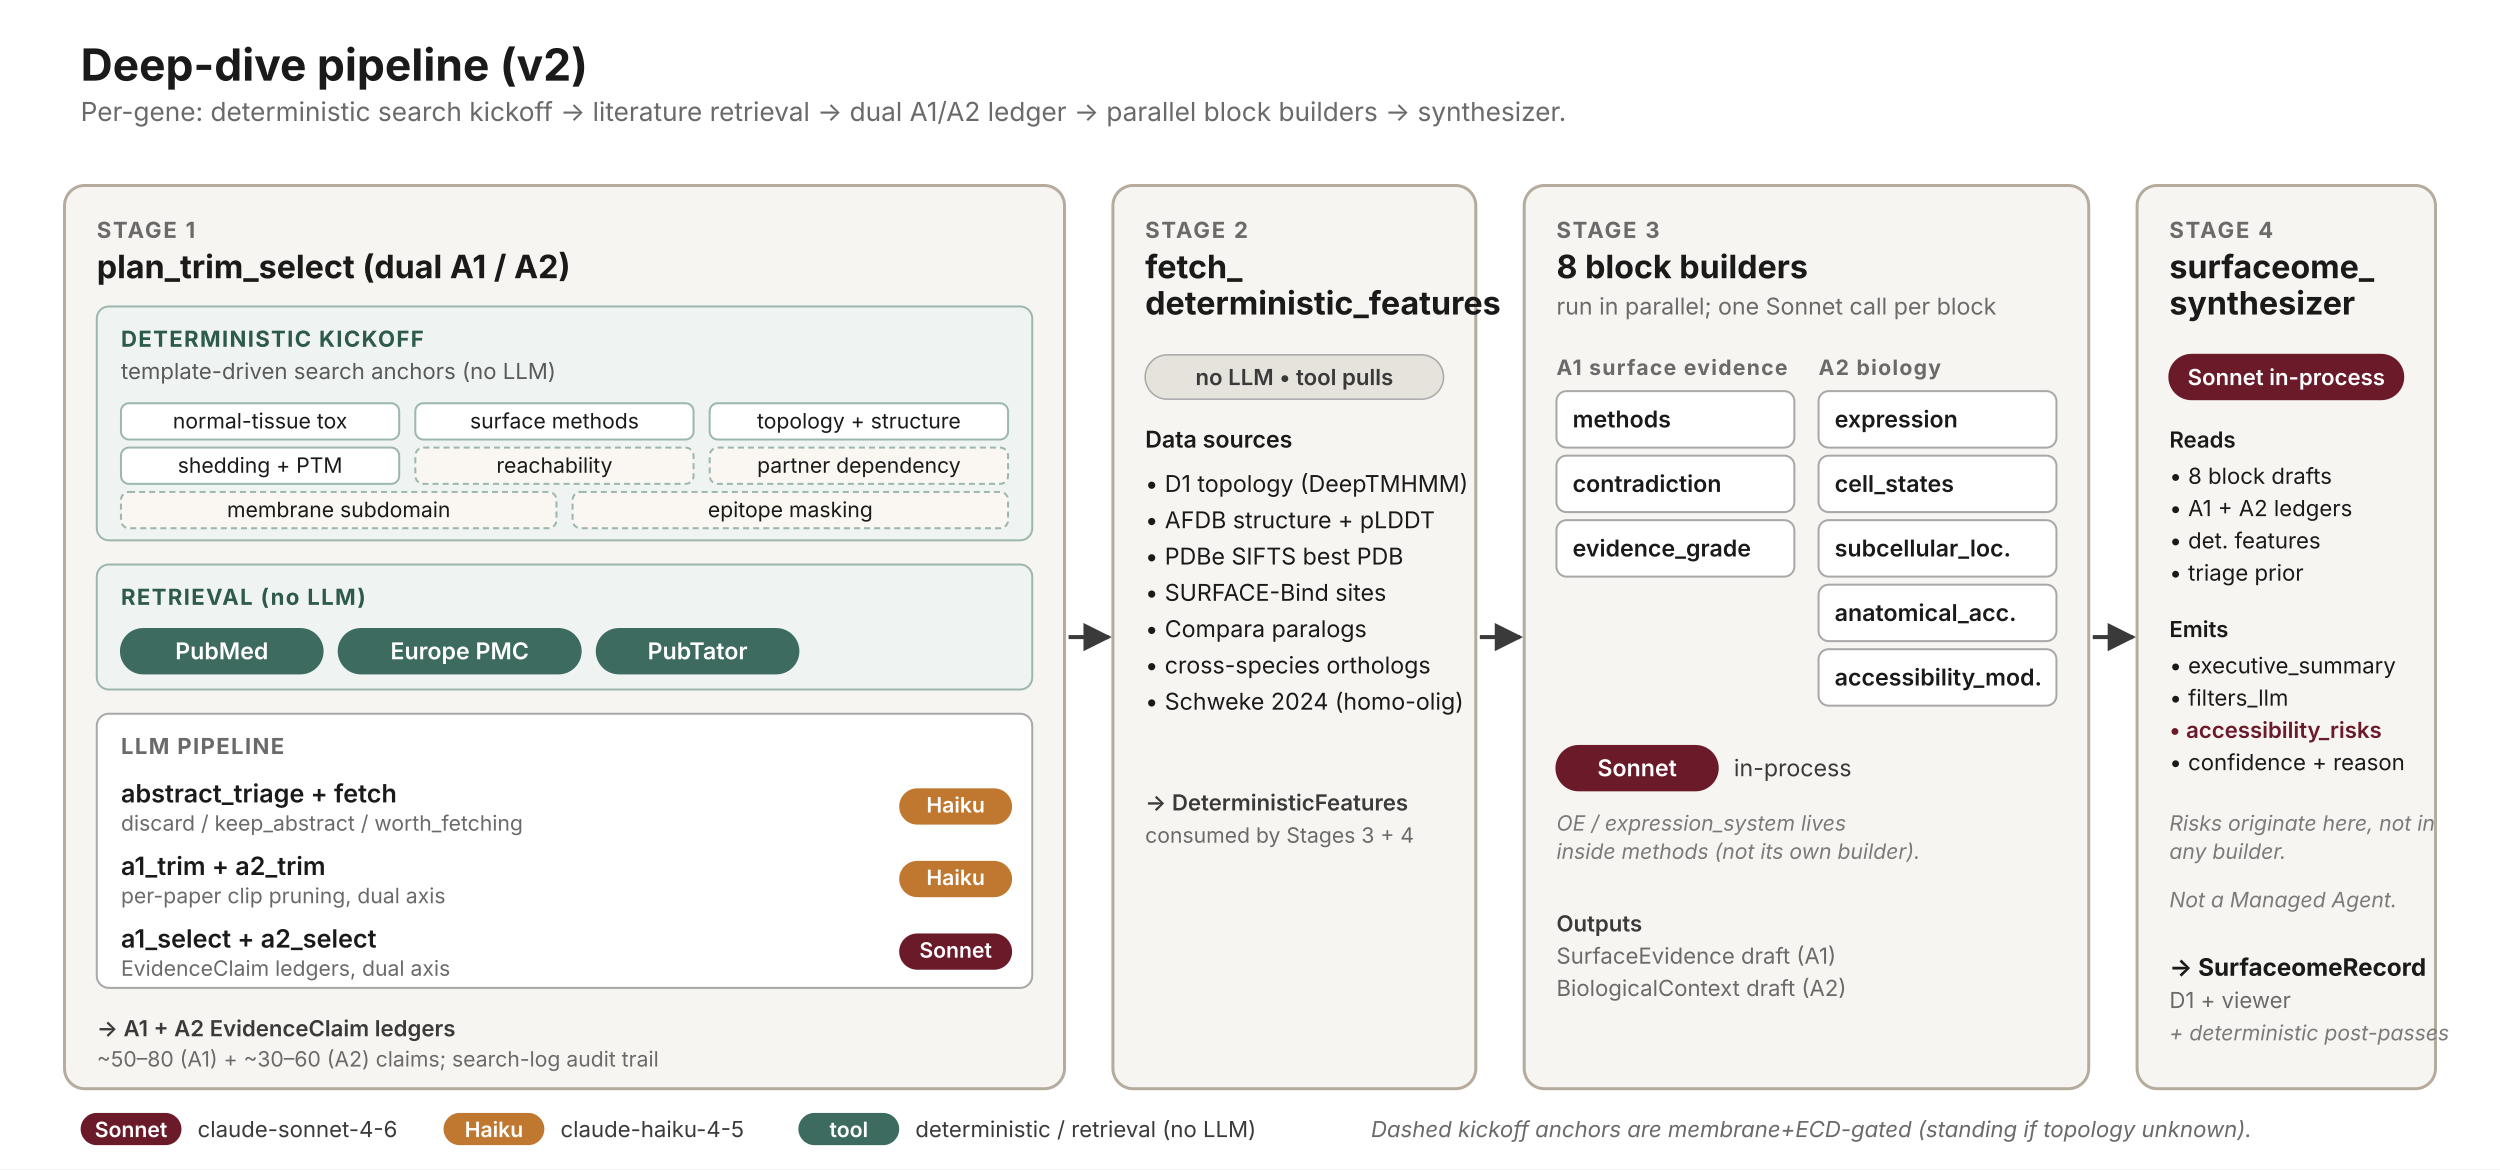
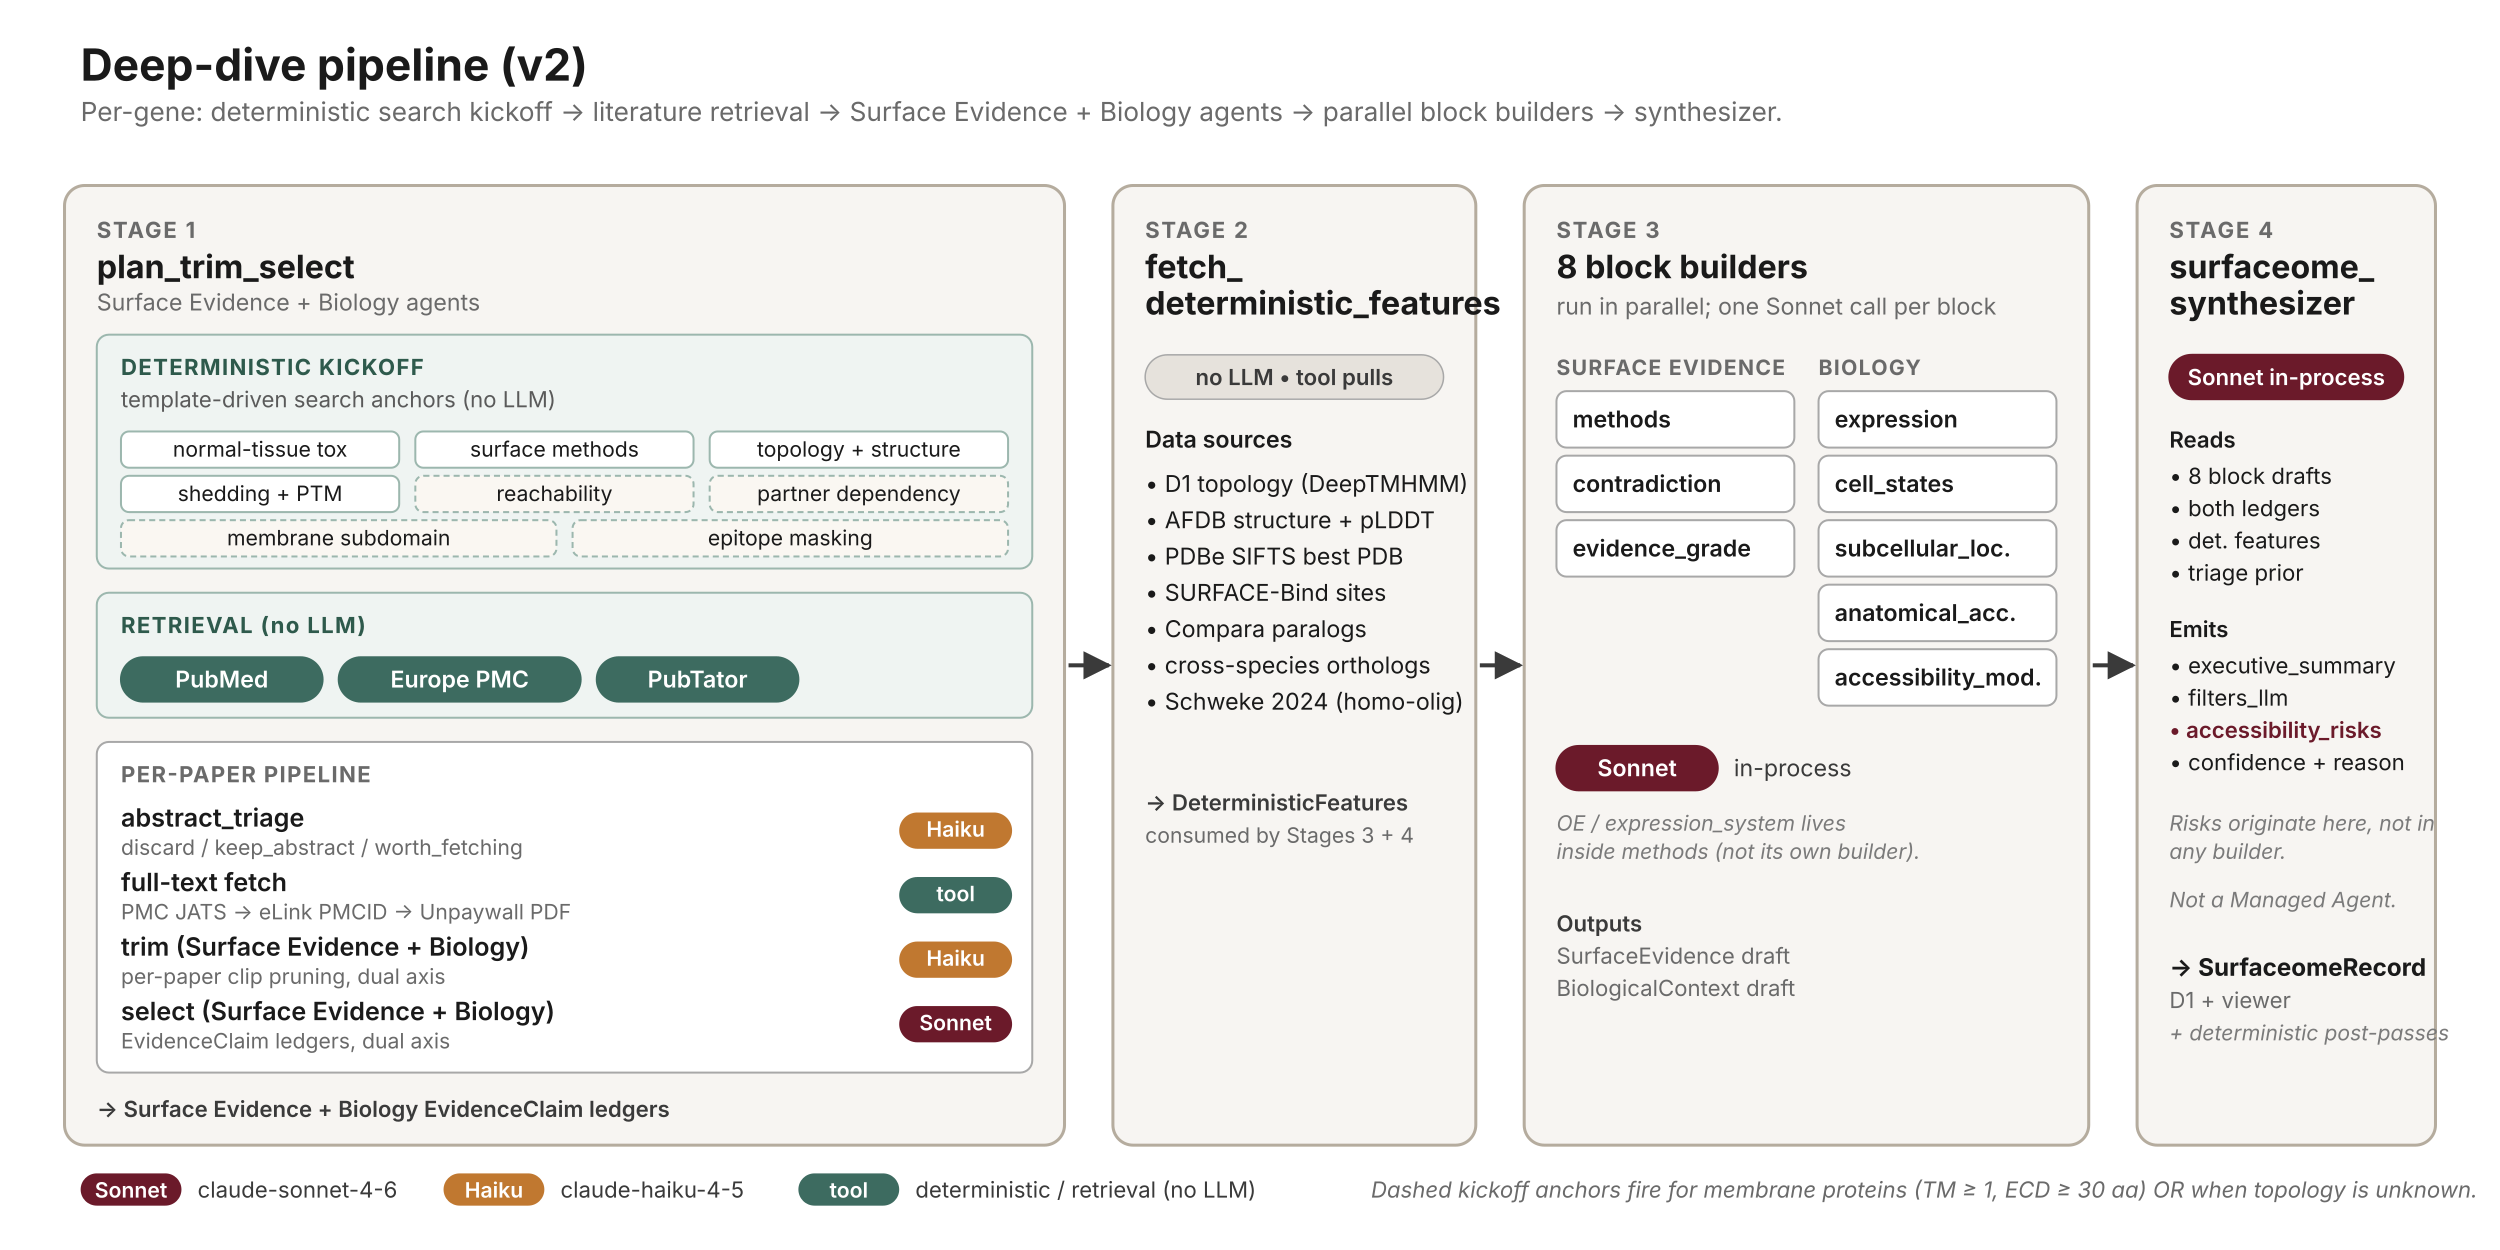
- <svg xmlns="http://www.w3.org/2000/svg" viewBox="0 0 1240 580" width="1240" height="580" font-family="Manrope, Inter, system-ui, -apple-system, sans-serif">
+ <svg xmlns="http://www.w3.org/2000/svg" viewBox="0 0 1240 620" width="1240" height="620" font-family="Manrope, Inter, system-ui, -apple-system, sans-serif">
  <defs>
    <marker id="arrow" viewBox="0 0 10 10" refX="9" refY="5" markerWidth="7" markerHeight="7" orient="auto-start-reverse">
      <path d="M0,0 L10,5 L0,10 z" fill="#3A3A3A" />
    </marker>
  </defs>
-   <rect x="0" y="0" width="1240" height="580" fill="#FFFFFF" />
+   <rect x="0" y="0" width="1240" height="620" fill="#FFFFFF" />
  <g id="title">
    <text x="40" y="40" font-size="22" font-weight="700" fill="#1A1A1A">
      Deep-dive pipeline (v2)
    </text>
    <text x="40" y="60" font-size="13" fill="#6A6A6A">
-       Per-gene: deterministic search kickoff → literature retrieval → dual A1/A2 ledger → parallel block builders → synthesizer.
+       Per-gene: deterministic search kickoff → literature retrieval → Surface Evidence + Biology agents → parallel block builders → synthesizer.
    </text>
  </g>
  <g id="card-stage1">
-     <rect x="32" y="92" width="496" height="448" rx="10" ry="10" fill="#F7F5F2" stroke="#B5AC9E" stroke-width="1.5" />
+     <rect x="32" y="92" width="496" height="476" rx="10" ry="10" fill="#F7F5F2" stroke="#B5AC9E" stroke-width="1.5" />
    <text x="48" y="118" font-size="11" font-weight="700" letter-spacing="0.08em" fill="#6A6A6A">STAGE 1</text>
    <text x="48" y="138" font-size="16" font-weight="700" fill="#1A1A1A">
-       plan_trim_select  (dual A1 / A2)
+       plan_trim_select
+     </text>
+     <text x="48" y="154" font-size="11.5" fill="#6A6A6A">
+       Surface Evidence + Biology agents
    </text>
    <g id="stage1-kickoff">
-       <rect x="48" y="152" width="464" height="116" rx="6" ry="6" fill="#EFF4F2" stroke="#9CB7AE" stroke-width="1" />
-       <text x="60" y="172" font-size="11" font-weight="700" letter-spacing="0.06em" fill="#2E5A4C">DETERMINISTIC KICKOFF</text>
-       <text x="60" y="188" font-size="11" fill="#5A5A5A">
+       <rect x="48" y="166" width="464" height="116" rx="6" ry="6" fill="#EFF4F2" stroke="#9CB7AE" stroke-width="1" />
+       <text x="60" y="186" font-size="11" font-weight="700" letter-spacing="0.06em" fill="#2E5A4C">DETERMINISTIC KICKOFF</text>
+       <text x="60" y="202" font-size="11" fill="#5A5A5A">
        template-driven search anchors  (no LLM)
      </text>
      <g font-size="10.5" fill="#1A1A1A">
-         <rect x="60" y="200" width="138" height="18" rx="4" ry="4" fill="#FFFFFF" stroke="#9CB7AE" />
-         <text x="129" y="212.5" text-anchor="middle">normal-tissue tox</text>
-         <rect x="206" y="200" width="138" height="18" rx="4" ry="4" fill="#FFFFFF" stroke="#9CB7AE" />
-         <text x="275" y="212.5" text-anchor="middle">surface methods</text>
-         <rect x="352" y="200" width="148" height="18" rx="4" ry="4" fill="#FFFFFF" stroke="#9CB7AE" />
-         <text x="426" y="212.5" text-anchor="middle">topology + structure</text>
-         <rect x="60" y="222" width="138" height="18" rx="4" ry="4" fill="#FFFFFF" stroke="#9CB7AE" />
-         <text x="129" y="234.5" text-anchor="middle">shedding + PTM</text>
-         <rect x="206" y="222" width="138" height="18" rx="4" ry="4" fill="#FAF7F2" stroke="#9CB7AE" stroke-dasharray="3 2" />
-         <text x="275" y="234.5" text-anchor="middle">reachability</text>
-         <rect x="352" y="222" width="148" height="18" rx="4" ry="4" fill="#FAF7F2" stroke="#9CB7AE" stroke-dasharray="3 2" />
-         <text x="426" y="234.5" text-anchor="middle">partner dependency</text>
-         <rect x="60" y="244" width="216" height="18" rx="4" ry="4" fill="#FAF7F2" stroke="#9CB7AE" stroke-dasharray="3 2" />
-         <text x="168" y="256.5" text-anchor="middle">membrane subdomain</text>
-         <rect x="284" y="244" width="216" height="18" rx="4" ry="4" fill="#FAF7F2" stroke="#9CB7AE" stroke-dasharray="3 2" />
-         <text x="392" y="256.5" text-anchor="middle">epitope masking</text>
+         <rect x="60" y="214" width="138" height="18" rx="4" ry="4" fill="#FFFFFF" stroke="#9CB7AE" />
+         <text x="129" y="226.5" text-anchor="middle">normal-tissue tox</text>
+         <rect x="206" y="214" width="138" height="18" rx="4" ry="4" fill="#FFFFFF" stroke="#9CB7AE" />
+         <text x="275" y="226.5" text-anchor="middle">surface methods</text>
+         <rect x="352" y="214" width="148" height="18" rx="4" ry="4" fill="#FFFFFF" stroke="#9CB7AE" />
+         <text x="426" y="226.5" text-anchor="middle">topology + structure</text>
+         <rect x="60" y="236" width="138" height="18" rx="4" ry="4" fill="#FFFFFF" stroke="#9CB7AE" />
+         <text x="129" y="248.5" text-anchor="middle">shedding + PTM</text>
+         <rect x="206" y="236" width="138" height="18" rx="4" ry="4" fill="#FAF7F2" stroke="#9CB7AE" stroke-dasharray="3 2" />
+         <text x="275" y="248.5" text-anchor="middle">reachability</text>
+         <rect x="352" y="236" width="148" height="18" rx="4" ry="4" fill="#FAF7F2" stroke="#9CB7AE" stroke-dasharray="3 2" />
+         <text x="426" y="248.5" text-anchor="middle">partner dependency</text>
+         <rect x="60" y="258" width="216" height="18" rx="4" ry="4" fill="#FAF7F2" stroke="#9CB7AE" stroke-dasharray="3 2" />
+         <text x="168" y="270.5" text-anchor="middle">membrane subdomain</text>
+         <rect x="284" y="258" width="216" height="18" rx="4" ry="4" fill="#FAF7F2" stroke="#9CB7AE" stroke-dasharray="3 2" />
+         <text x="392" y="270.5" text-anchor="middle">epitope masking</text>
      </g>
    </g>
    <g id="stage1-retrieval">
-       <rect x="48" y="280" width="464" height="62" rx="6" ry="6" fill="#EFF4F2" stroke="#9CB7AE" stroke-width="1" />
-       <text x="60" y="300" font-size="11" font-weight="700" letter-spacing="0.06em" fill="#2E5A4C">RETRIEVAL  (no LLM)</text>
+       <rect x="48" y="294" width="464" height="62" rx="6" ry="6" fill="#EFF4F2" stroke="#9CB7AE" stroke-width="1" />
+       <text x="60" y="314" font-size="11" font-weight="700" letter-spacing="0.06em" fill="#2E5A4C">RETRIEVAL  (no LLM)</text>
      <g font-size="11.5">
-         <rect x="60" y="312" width="100" height="22" rx="11" ry="11" fill="#3D6B60" stroke="#3D6B60" />
-         <text x="110" y="327" font-weight="600" fill="#FFFFFF" text-anchor="middle">PubMed</text>
-         <rect x="168" y="312" width="120" height="22" rx="11" ry="11" fill="#3D6B60" stroke="#3D6B60" />
-         <text x="228" y="327" font-weight="600" fill="#FFFFFF" text-anchor="middle">Europe PMC</text>
-         <rect x="296" y="312" width="100" height="22" rx="11" ry="11" fill="#3D6B60" stroke="#3D6B60" />
-         <text x="346" y="327" font-weight="600" fill="#FFFFFF" text-anchor="middle">PubTator</text>
-       </g>
-     </g>
-     <g id="stage1-llm">
-       <rect x="48" y="354" width="464" height="136" rx="6" ry="6" fill="#FFFFFF" stroke="#A8A8A8" stroke-width="1" />
-       <text x="60" y="374" font-size="11" font-weight="700" letter-spacing="0.06em" fill="#6A6A6A">LLM PIPELINE</text>
-       <g id="llm-triage">
-         <text x="60" y="398" font-size="12.5" font-weight="600" fill="#1A1A1A">abstract_triage + fetch</text>
-         <text x="60" y="412" font-size="10.5" fill="#6A6A6A">discard / keep_abstract / worth_fetching</text>
-         <rect x="446" y="391" width="56" height="18" rx="9" ry="9" fill="#C07830" />
-         <text x="474" y="403" font-size="10.5" font-weight="600" fill="#FFFFFF" text-anchor="middle">Haiku</text>
-       </g>
-       <g id="llm-trim">
-         <text x="60" y="434" font-size="12.5" font-weight="600" fill="#1A1A1A">a1_trim + a2_trim</text>
-         <text x="60" y="448" font-size="10.5" fill="#6A6A6A">per-paper clip pruning, dual axis</text>
-         <rect x="446" y="427" width="56" height="18" rx="9" ry="9" fill="#C07830" />
-         <text x="474" y="439" font-size="10.5" font-weight="600" fill="#FFFFFF" text-anchor="middle">Haiku</text>
-       </g>
-       <g id="llm-select">
-         <text x="60" y="470" font-size="12.5" font-weight="600" fill="#1A1A1A">a1_select + a2_select</text>
-         <text x="60" y="484" font-size="10.5" fill="#6A6A6A">EvidenceClaim ledgers, dual axis</text>
-         <rect x="446" y="463" width="56" height="18" rx="9" ry="9" fill="#6B1A2A" />
-         <text x="474" y="475" font-size="10.5" font-weight="600" fill="#FFFFFF" text-anchor="middle">Sonnet</text>
-       </g>
-     </g>
-     <text x="48" y="514" font-size="11" font-weight="600" fill="#3A3A3A">
-       → A1 + A2 EvidenceClaim ledgers
-     </text>
-     <text x="48" y="529" font-size="10.5" fill="#6A6A6A">
-       ~50–80 (A1) + ~30–60 (A2) claims; search-log audit trail
+         <rect x="60" y="326" width="100" height="22" rx="11" ry="11" fill="#3D6B60" stroke="#3D6B60" />
+         <text x="110" y="341" font-weight="600" fill="#FFFFFF" text-anchor="middle">PubMed</text>
+         <rect x="168" y="326" width="120" height="22" rx="11" ry="11" fill="#3D6B60" stroke="#3D6B60" />
+         <text x="228" y="341" font-weight="600" fill="#FFFFFF" text-anchor="middle">Europe PMC</text>
+         <rect x="296" y="326" width="100" height="22" rx="11" ry="11" fill="#3D6B60" stroke="#3D6B60" />
+         <text x="346" y="341" font-weight="600" fill="#FFFFFF" text-anchor="middle">PubTator</text>
+       </g>
+     </g>
+     <g id="stage1-pipeline">
+       <rect x="48" y="368" width="464" height="164" rx="6" ry="6" fill="#FFFFFF" stroke="#A8A8A8" stroke-width="1" />
+       <text x="60" y="388" font-size="11" font-weight="700" letter-spacing="0.06em" fill="#6A6A6A">PER-PAPER PIPELINE</text>
+       <g id="step-abstract-triage">
+         <text x="60" y="410" font-size="12.5" font-weight="600" fill="#1A1A1A">abstract_triage</text>
+         <text x="60" y="424" font-size="10.5" fill="#6A6A6A">discard / keep_abstract / worth_fetching</text>
+         <rect x="446" y="403" width="56" height="18" rx="9" ry="9" fill="#C07830" />
+         <text x="474" y="415" font-size="10.5" font-weight="600" fill="#FFFFFF" text-anchor="middle">Haiku</text>
+       </g>
+       <g id="step-fulltext-fetch">
+         <text x="60" y="442" font-size="12.5" font-weight="600" fill="#1A1A1A">full-text fetch</text>
+         <text x="60" y="456" font-size="10.5" fill="#6A6A6A">PMC JATS → eLink PMCID → Unpaywall PDF</text>
+         <rect x="446" y="435" width="56" height="18" rx="9" ry="9" fill="#3D6B60" />
+         <text x="474" y="447" font-size="10.5" font-weight="600" fill="#FFFFFF" text-anchor="middle">tool</text>
+       </g>
+       <g id="step-trim">
+         <text x="60" y="474" font-size="12.5" font-weight="600" fill="#1A1A1A">trim  (Surface Evidence + Biology)</text>
+         <text x="60" y="488" font-size="10.5" fill="#6A6A6A">per-paper clip pruning, dual axis</text>
+         <rect x="446" y="467" width="56" height="18" rx="9" ry="9" fill="#C07830" />
+         <text x="474" y="479" font-size="10.5" font-weight="600" fill="#FFFFFF" text-anchor="middle">Haiku</text>
+       </g>
+       <g id="step-select">
+         <text x="60" y="506" font-size="12.5" font-weight="600" fill="#1A1A1A">select  (Surface Evidence + Biology)</text>
+         <text x="60" y="520" font-size="10.5" fill="#6A6A6A">EvidenceClaim ledgers, dual axis</text>
+         <rect x="446" y="499" width="56" height="18" rx="9" ry="9" fill="#6B1A2A" />
+         <text x="474" y="511" font-size="10.5" font-weight="600" fill="#FFFFFF" text-anchor="middle">Sonnet</text>
+       </g>
+     </g>
+     <text x="48" y="554" font-size="11" font-weight="600" fill="#3A3A3A">
+       → Surface Evidence + Biology EvidenceClaim ledgers
    </text>
  </g>
  <g id="card-stage2">
-     <rect x="552" y="92" width="180" height="448" rx="10" ry="10" fill="#F7F5F2" stroke="#B5AC9E" stroke-width="1.5" />
+     <rect x="552" y="92" width="180" height="476" rx="10" ry="10" fill="#F7F5F2" stroke="#B5AC9E" stroke-width="1.5" />
    <text x="568" y="118" font-size="11" font-weight="700" letter-spacing="0.08em" fill="#6A6A6A">STAGE 2</text>
    <text x="568" y="138" font-size="16" font-weight="700" fill="#1A1A1A">fetch_</text>
    <text x="568" y="156" font-size="16" font-weight="700" fill="#1A1A1A">deterministic_features</text>
    <rect x="568" y="176" width="148" height="22" rx="11" ry="11" fill="#E6E2DC" stroke="#A8A8A8" stroke-width="0.75" />
    <text x="642" y="191" font-size="11" font-weight="600" fill="#3A3A3A" text-anchor="middle">no LLM  •  tool pulls</text>
    <g id="stage2-sources" font-size="11.5" fill="#1A1A1A">
      <text x="568" y="222" font-weight="600">Data sources</text>
      <text x="568" y="244">• D1 topology (DeepTMHMM)</text>
      <text x="568" y="262">• AFDB structure + pLDDT</text>
      <text x="568" y="280">• PDBe SIFTS  best PDB</text>
      <text x="568" y="298">• SURFACE-Bind sites</text>
      <text x="568" y="316">• Compara paralogs</text>
      <text x="568" y="334">• cross-species orthologs</text>
      <text x="568" y="352">• Schweke 2024 (homo-olig)</text>
    </g>
    <text x="568" y="402" font-size="11" font-weight="600" fill="#3A3A3A">
      → DeterministicFeatures
    </text>
    <text x="568" y="418" font-size="10.5" fill="#6A6A6A">
      consumed by Stages 3 + 4
    </text>
  </g>
  <g id="card-stage3">
-     <rect x="756" y="92" width="280" height="448" rx="10" ry="10" fill="#F7F5F2" stroke="#B5AC9E" stroke-width="1.5" />
+     <rect x="756" y="92" width="280" height="476" rx="10" ry="10" fill="#F7F5F2" stroke="#B5AC9E" stroke-width="1.5" />
    <text x="772" y="118" font-size="11" font-weight="700" letter-spacing="0.08em" fill="#6A6A6A">STAGE 3</text>
    <text x="772" y="138" font-size="16" font-weight="700" fill="#1A1A1A">
      8 block builders
    </text>
    <text x="772" y="156" font-size="11.5" fill="#6A6A6A">
      run in parallel; one Sonnet call per block
    </text>
-     <g id="builders-a1">
-       <text x="772" y="186" font-size="10.5" font-weight="700" letter-spacing="0.06em" fill="#6A6A6A">A1  surface evidence</text>
+     <g id="builders-surface-evidence">
+       <text x="772" y="186" font-size="10.5" font-weight="700" letter-spacing="0.06em" fill="#6A6A6A">SURFACE EVIDENCE</text>
      <rect x="772" y="194" width="118" height="28" rx="5" ry="5" fill="#FFFFFF" stroke="#A8A8A8" />
      <text x="780" y="212" font-size="11.5" font-weight="600" fill="#1A1A1A">methods</text>
      <rect x="772" y="226" width="118" height="28" rx="5" ry="5" fill="#FFFFFF" stroke="#A8A8A8" />
      <text x="780" y="244" font-size="11.5" font-weight="600" fill="#1A1A1A">contradiction</text>
      <rect x="772" y="258" width="118" height="28" rx="5" ry="5" fill="#FFFFFF" stroke="#A8A8A8" />
      <text x="780" y="276" font-size="11.5" font-weight="600" fill="#1A1A1A">evidence_grade</text>
    </g>
-     <g id="builders-a2">
-       <text x="902" y="186" font-size="10.5" font-weight="700" letter-spacing="0.06em" fill="#6A6A6A">A2  biology</text>
+     <g id="builders-biology">
+       <text x="902" y="186" font-size="10.5" font-weight="700" letter-spacing="0.06em" fill="#6A6A6A">BIOLOGY</text>
      <rect x="902" y="194" width="118" height="28" rx="5" ry="5" fill="#FFFFFF" stroke="#A8A8A8" />
      <text x="910" y="212" font-size="11.5" font-weight="600" fill="#1A1A1A">expression</text>
      <rect x="902" y="226" width="118" height="28" rx="5" ry="5" fill="#FFFFFF" stroke="#A8A8A8" />
      <text x="910" y="244" font-size="11.5" font-weight="600" fill="#1A1A1A">cell_states</text>
      <rect x="902" y="258" width="118" height="28" rx="5" ry="5" fill="#FFFFFF" stroke="#A8A8A8" />
      <text x="910" y="276" font-size="11.5" font-weight="600" fill="#1A1A1A">subcellular_loc.</text>
      <rect x="902" y="290" width="118" height="28" rx="5" ry="5" fill="#FFFFFF" stroke="#A8A8A8" />
      <text x="910" y="308" font-size="11.5" font-weight="600" fill="#1A1A1A">anatomical_acc.</text>
      <rect x="902" y="322" width="118" height="28" rx="5" ry="5" fill="#FFFFFF" stroke="#A8A8A8" />
      <text x="910" y="340" font-size="11.5" font-weight="600" fill="#1A1A1A">accessibility_mod.</text>
    </g>
    <rect x="772" y="370" width="80" height="22" rx="11" ry="11" fill="#6B1A2A" stroke="#6B1A2A" />
    <text x="812" y="385" font-size="11.5" font-weight="600" fill="#FFFFFF" text-anchor="middle">Sonnet</text>
    <text x="860" y="385" font-size="11.5" fill="#3A3A3A">in-process</text>
    <text x="772" y="412" font-size="10.5" font-style="italic" fill="#7A7A7A">
      OE / expression_system lives
    </text>
    <text x="772" y="426" font-size="10.5" font-style="italic" fill="#7A7A7A">
      inside methods (not its own builder).
    </text>
    <text x="772" y="462" font-size="11" font-weight="600" fill="#3A3A3A">Outputs</text>
-     <text x="772" y="478" font-size="11" fill="#6A6A6A">SurfaceEvidence draft  (A1)</text>
-     <text x="772" y="494" font-size="11" fill="#6A6A6A">BiologicalContext draft  (A2)</text>
+     <text x="772" y="478" font-size="11" fill="#6A6A6A">SurfaceEvidence draft</text>
+     <text x="772" y="494" font-size="11" fill="#6A6A6A">BiologicalContext draft</text>
  </g>
  <g id="card-stage4">
-     <rect x="1060" y="92" width="148" height="448" rx="10" ry="10" fill="#F7F5F2" stroke="#B5AC9E" stroke-width="1.5" />
+     <rect x="1060" y="92" width="148" height="476" rx="10" ry="10" fill="#F7F5F2" stroke="#B5AC9E" stroke-width="1.5" />
    <text x="1076" y="118" font-size="11" font-weight="700" letter-spacing="0.08em" fill="#6A6A6A">STAGE 4</text>
    <text x="1076" y="138" font-size="16" font-weight="700" fill="#1A1A1A">surfaceome_</text>
    <text x="1076" y="156" font-size="16" font-weight="700" fill="#1A1A1A">synthesizer</text>
    <rect x="1076" y="176" width="116" height="22" rx="11" ry="11" fill="#6B1A2A" stroke="#6B1A2A" />
    <text x="1134" y="191" font-size="11" font-weight="600" fill="#FFFFFF" text-anchor="middle">Sonnet  in-process</text>
    <g id="syn-reads" font-size="11" fill="#1A1A1A">
      <text x="1076" y="222" font-weight="600">Reads</text>
      <text x="1076" y="240">• 8 block drafts</text>
-       <text x="1076" y="256">• A1 + A2 ledgers</text>
+       <text x="1076" y="256">• both ledgers</text>
      <text x="1076" y="272">• det. features</text>
      <text x="1076" y="288">• triage prior</text>
    </g>
    <g id="syn-emits" font-size="11" fill="#1A1A1A">
      <text x="1076" y="316" font-weight="600">Emits</text>
      <text x="1076" y="334">• executive_summary</text>
      <text x="1076" y="350">• filters_llm</text>
      <text x="1076" y="366" font-weight="600" fill="#6B1A2A">• accessibility_risks</text>
      <text x="1076" y="382">• confidence + reason</text>
    </g>
    <text x="1076" y="412" font-size="10.5" font-style="italic" fill="#7A7A7A">
      Risks originate here, not in
    </text>
    <text x="1076" y="426" font-size="10.5" font-style="italic" fill="#7A7A7A">
      any builder.
    </text>
    <text x="1076" y="450" font-size="10.5" font-style="italic" fill="#7A7A7A">
      Not a Managed Agent.
    </text>
    <text x="1076" y="484" font-size="12" font-weight="700" fill="#1A1A1A">
      → SurfaceomeRecord
    </text>
    <text x="1076" y="500" font-size="11" fill="#6A6A6A">
      D1 + viewer
    </text>
    <text x="1076" y="516" font-size="10.5" font-style="italic" fill="#7A7A7A">
      + deterministic post-passes
    </text>
  </g>
  <g id="connectors" stroke="#3A3A3A" stroke-width="2" fill="none">
-     <line x1="530" y1="316" x2="550" y2="316" marker-end="url(#arrow)" />
-     <line x1="734" y1="316" x2="754" y2="316" marker-end="url(#arrow)" />
-     <line x1="1038" y1="316" x2="1058" y2="316" marker-end="url(#arrow)" />
+     <line x1="530" y1="330" x2="550" y2="330" marker-end="url(#arrow)" />
+     <line x1="734" y1="330" x2="754" y2="330" marker-end="url(#arrow)" />
+     <line x1="1038" y1="330" x2="1058" y2="330" marker-end="url(#arrow)" />
  </g>
  <g id="legend" font-size="11" fill="#3A3A3A">
-     <rect x="40" y="552" width="50" height="16" rx="8" ry="8" fill="#6B1A2A" />
-     <text x="65" y="564" font-size="10.5" font-weight="600" fill="#FFFFFF" text-anchor="middle">Sonnet</text>
-     <text x="98" y="564">claude-sonnet-4-6</text>
-     <rect x="220" y="552" width="50" height="16" rx="8" ry="8" fill="#C07830" />
-     <text x="245" y="564" font-size="10.5" font-weight="600" fill="#FFFFFF" text-anchor="middle">Haiku</text>
-     <text x="278" y="564">claude-haiku-4-5</text>
-     <rect x="396" y="552" width="50" height="16" rx="8" ry="8" fill="#3D6B60" />
-     <text x="421" y="564" font-size="10.5" font-weight="600" fill="#FFFFFF" text-anchor="middle">tool</text>
-     <text x="454" y="564">deterministic / retrieval (no LLM)</text>
-     <text x="680" y="564" font-style="italic" fill="#6A6A6A">
-       Dashed kickoff anchors are membrane+ECD-gated  (standing if topology unknown).
+     <rect x="40" y="582" width="50" height="16" rx="8" ry="8" fill="#6B1A2A" />
+     <text x="65" y="594" font-size="10.5" font-weight="600" fill="#FFFFFF" text-anchor="middle">Sonnet</text>
+     <text x="98" y="594">claude-sonnet-4-6</text>
+     <rect x="220" y="582" width="50" height="16" rx="8" ry="8" fill="#C07830" />
+     <text x="245" y="594" font-size="10.5" font-weight="600" fill="#FFFFFF" text-anchor="middle">Haiku</text>
+     <text x="278" y="594">claude-haiku-4-5</text>
+     <rect x="396" y="582" width="50" height="16" rx="8" ry="8" fill="#3D6B60" />
+     <text x="421" y="594" font-size="10.5" font-weight="600" fill="#FFFFFF" text-anchor="middle">tool</text>
+     <text x="454" y="594">deterministic / retrieval (no LLM)</text>
+     <text x="680" y="594" font-style="italic" fill="#6A6A6A">
+       Dashed kickoff anchors fire for membrane proteins (TM ≥ 1, ECD ≥ 30 aa) OR when topology is unknown.
    </text>
  </g>
</svg>
